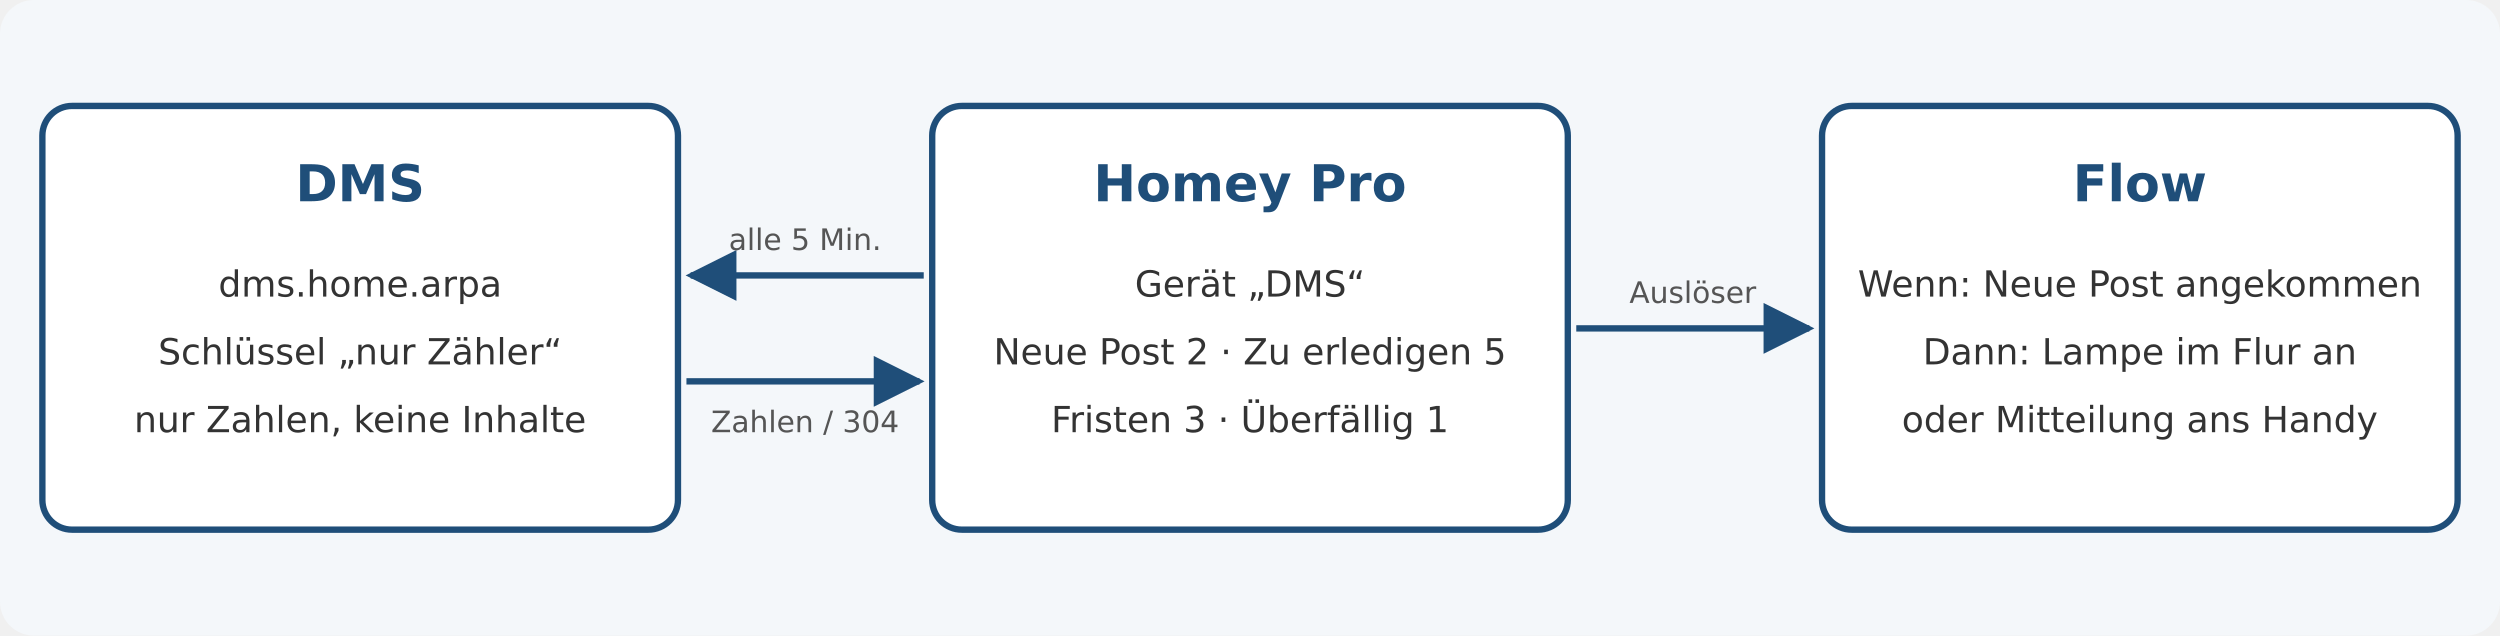
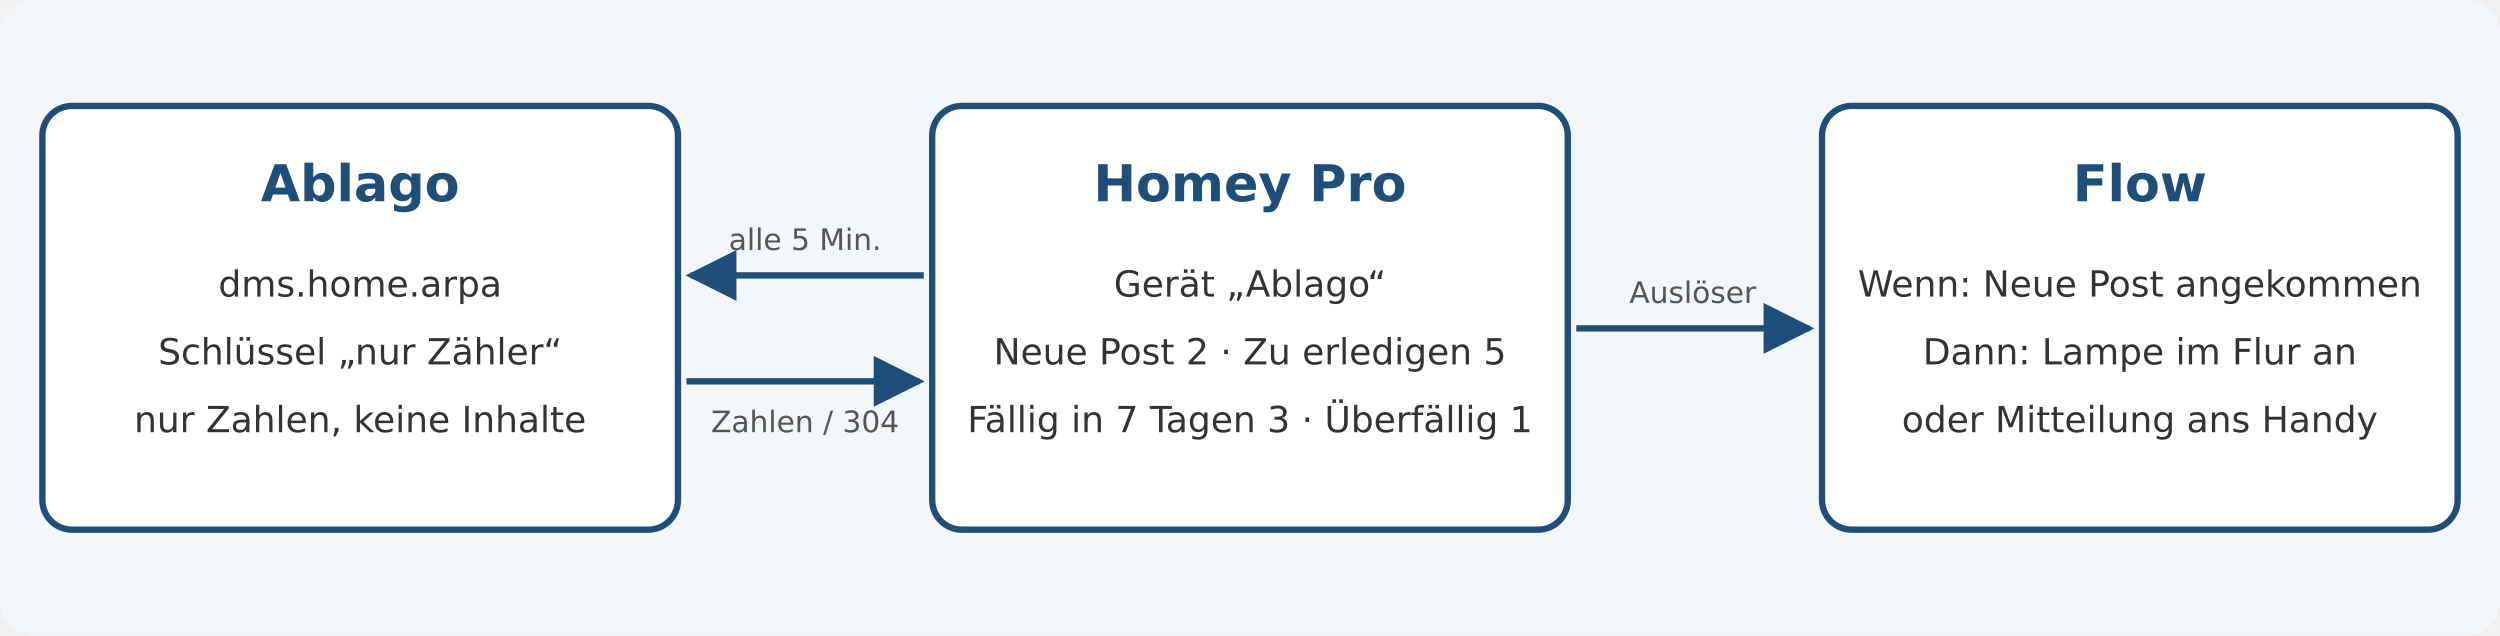
<svg xmlns="http://www.w3.org/2000/svg" viewBox="0 0 1180 300" width="1180" height="300" font-family="DejaVu Sans, Arial, sans-serif">
  <rect width="1180" height="300" rx="16" fill="#F4F7FA" />
  <defs>
    <marker id="p" viewBox="0 0 10 10" refX="9" refY="5" markerWidth="8" markerHeight="8" orient="auto">
      <path d="M0 0 L10 5 L0 10 Z" fill="#1F4E79" />
    </marker>
  </defs>
  <g fill="#fff" stroke="#1F4E79" stroke-width="3">
    <rect x="20" y="50" width="300" height="200" rx="14" />
    <rect x="440" y="50" width="300" height="200" rx="14" />
    <rect x="860" y="50" width="300" height="200" rx="14" />
  </g>
  <g fill="#1F4E79" font-size="24" font-weight="bold" text-anchor="middle">
-     <text x="170" y="95">DMS</text>
+     <text x="170" y="95">Ablago</text>
    <text x="590" y="95">Homey Pro</text>
    <text x="1010" y="95">Flow</text>
  </g>
  <g fill="#333" font-size="17" text-anchor="middle">
    <text x="170" y="140">dms.home.arpa</text>
    <text x="170" y="172">Schlüssel „nur Zähler“</text>
    <text x="170" y="204">nur Zahlen, keine Inhalte</text>
-     <text x="590" y="140">Gerät „DMS“</text>
+     <text x="590" y="140">Gerät „Ablago“</text>
    <text x="590" y="172">Neue Post 2 · Zu erledigen 5</text>
-     <text x="590" y="204">Fristen 3 · Überfällig 1</text>
+     <text x="590" y="204">Fällig in 7 Tagen 3 · Überfällig 1</text>
    <text x="1010" y="140">Wenn: Neue Post angekommen</text>
    <text x="1010" y="172">Dann: Lampe im Flur an</text>
    <text x="1010" y="204">oder Mitteilung ans Handy</text>
  </g>
  <g stroke="#1F4E79" stroke-width="3" fill="none" marker-end="url(#p)">
    <path d="M436 130 H326" />
    <path d="M324 180 H434" />
    <path d="M744 155 H854" />
  </g>
  <g fill="#555" font-size="14" text-anchor="middle">
    <text x="380" y="118">alle 5 Min.</text>
    <text x="380" y="204">Zahlen / 304</text>
    <text x="799" y="143">Auslöser</text>
  </g>
</svg>
